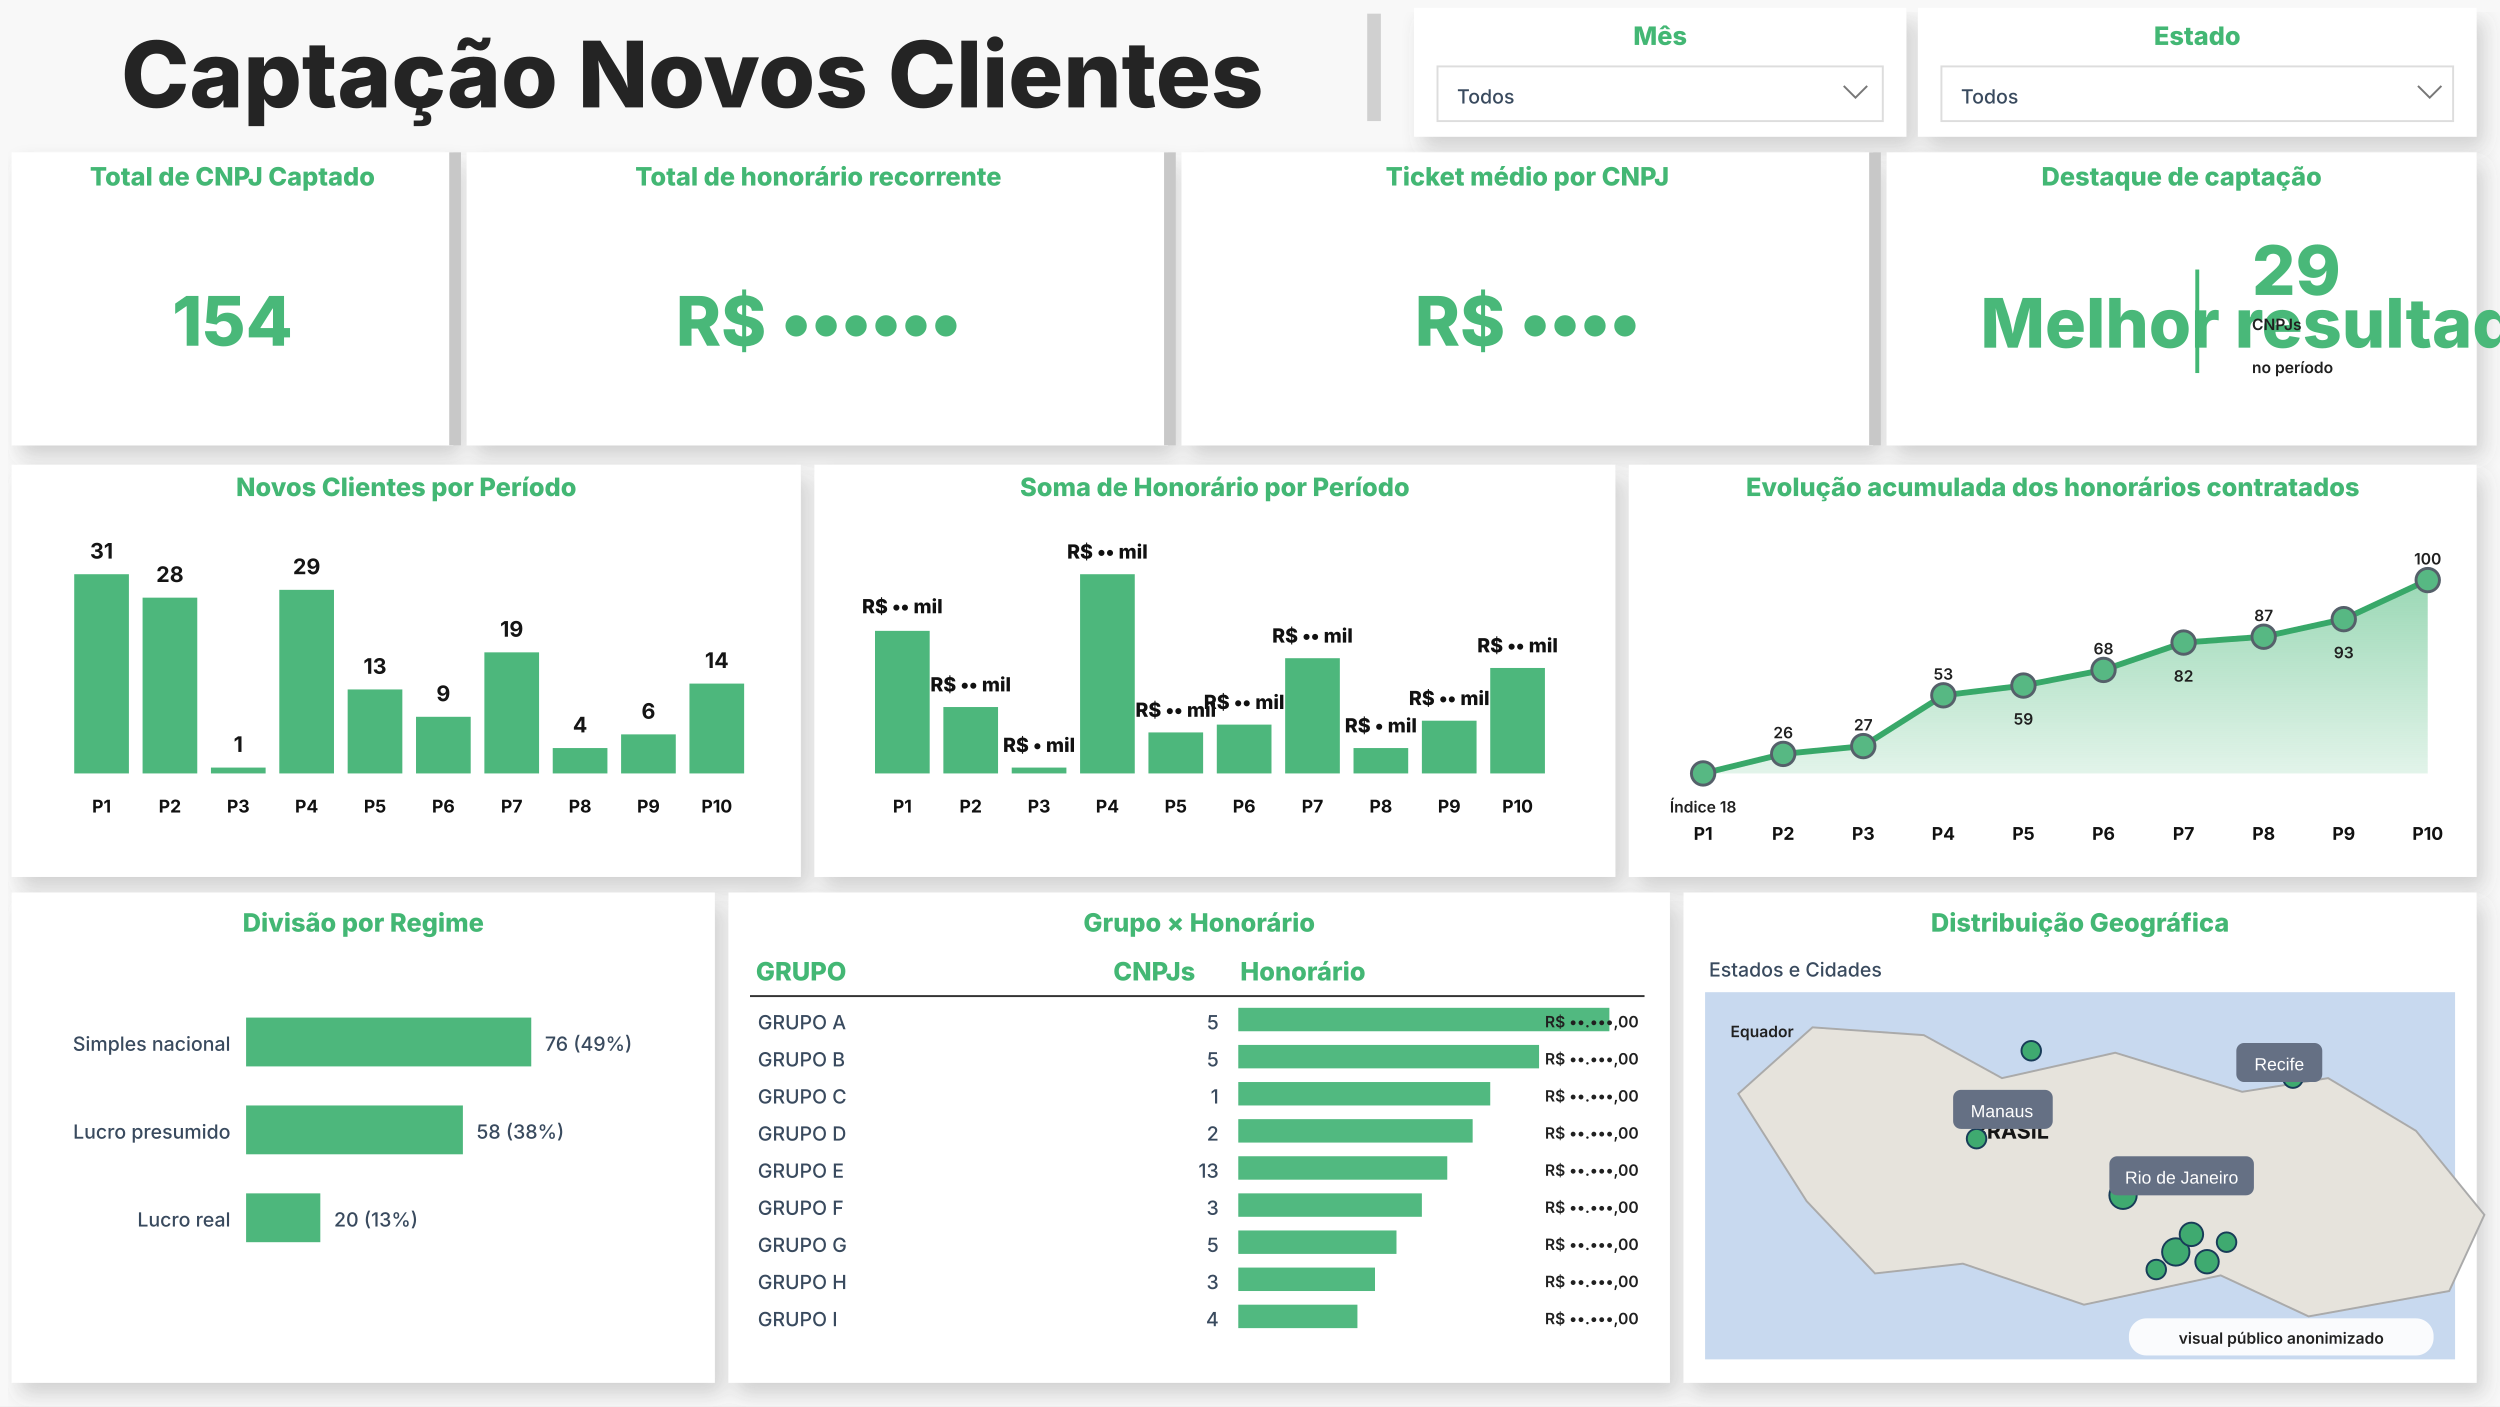
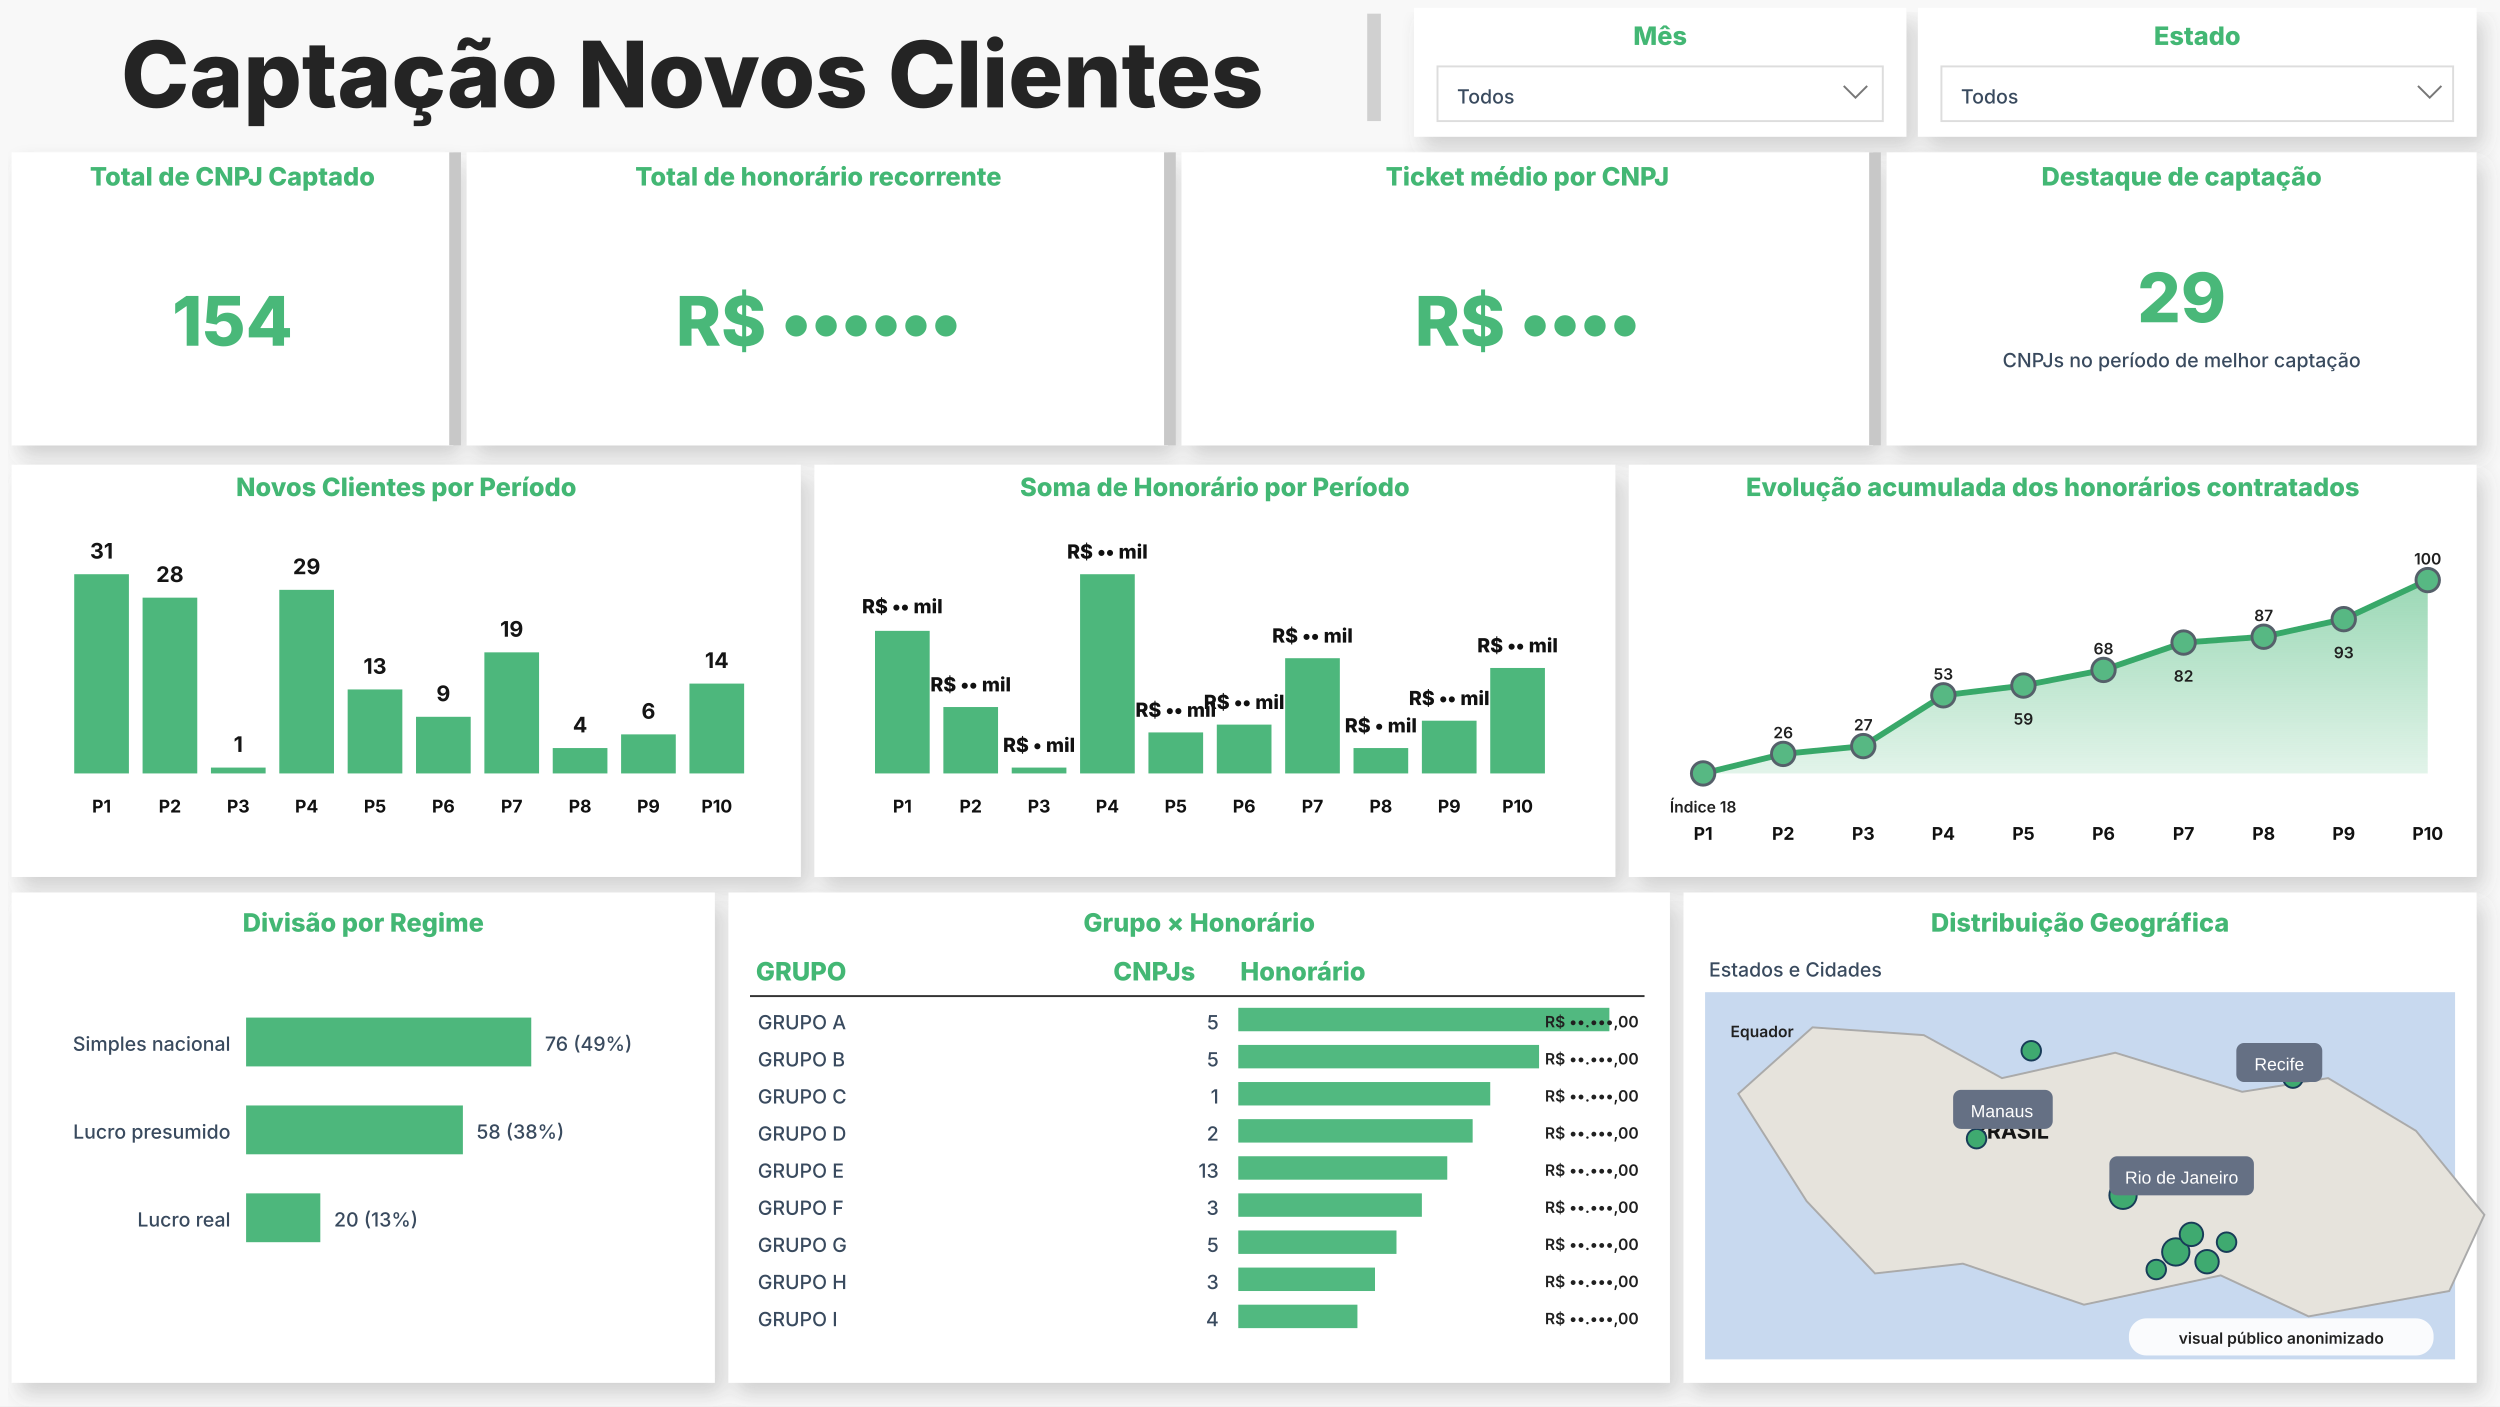
<svg xmlns="http://www.w3.org/2000/svg" width="1280" height="720" viewBox="0 0 1280 720" role="img" aria-labelledby="title desc">
  <defs>
    <filter id="shadow" x="-12%" y="-12%" width="124%" height="140%">
      <feDropShadow dx="4" dy="6" stdDeviation="5" flood-color="#5b5b5b" flood-opacity=".24" />
    </filter>
    <linearGradient id="area" x1="0" y1="0" x2="0" y2="1">
      <stop offset="0" stop-color="#49b879" stop-opacity=".55" />
      <stop offset="1" stop-color="#49b879" stop-opacity=".16" />
    </linearGradient>
    <style>
      .heading{font:800 47px Inter,Arial,sans-serif;fill:#242424}.green-title{font:800 13px Inter,Arial,sans-serif;fill:#43b774}.kpi{font:800 35px Inter,Arial,sans-serif;fill:#49b879}.label{font:700 11px Inter,Arial,sans-serif;fill:#151515}.small{font:500 10px Inter,Arial,sans-serif;fill:#394a5e}.tiny{font:600 8px Inter,Arial,sans-serif;fill:#202020}.month{font:700 9px Inter,Arial,sans-serif;fill:#111}.panel{fill:#fff}.divider{stroke:#c8c8c8;stroke-width:6}.grid{stroke:#e6e6e6;stroke-width:1}.green{fill:#4db77c}.green-stroke{stroke:#38a869}.muted{fill:#777}.money{font:800 10px Inter,Arial,sans-serif;fill:#111}
    </style>
  </defs>
  <rect width="1280" height="720" fill="#f8f8f8" />
  <text x="62" y="55" class="heading">Captação Novos Clientes</text>
  <rect x="700" y="7" width="7" height="55" fill="#d0d0d0" />
  <g filter="url(#shadow)">
    <rect x="724" y="4" width="252" height="66" fill="#fff" />
    <rect x="982" y="4" width="286" height="66" fill="#fff" />
  </g>
  <text x="850" y="23" text-anchor="middle" class="green-title">Mês</text>
  <rect x="736" y="34" width="228" height="28" fill="#fff" stroke="#ddd" />
  <text x="746" y="53" class="small" font-weight="700">Todos</text>
  <path d="M944 44l6 6 6-6" fill="none" stroke="#777" />
  <text x="1125" y="23" text-anchor="middle" class="green-title">Estado</text>
  <rect x="994" y="34" width="262" height="28" fill="#fff" stroke="#ddd" />
  <text x="1004" y="53" class="small" font-weight="700">Todos</text>
  <path d="M1238 44l6 6 6-6" fill="none" stroke="#777" />
  <g filter="url(#shadow)">
    <rect class="panel" x="6" y="78" width="226" height="150" />
    <rect class="panel" x="239" y="78" width="359" height="150" />
    <rect class="panel" x="605" y="78" width="354" height="150" />
    <rect class="panel" x="966" y="78" width="302" height="150" />
  </g>
  <line class="divider" x1="233" y1="78" x2="233" y2="228" />
  <line class="divider" x1="599" y1="78" x2="599" y2="228" />
  <line class="divider" x1="960" y1="78" x2="960" y2="228" />
  <text x="119" y="95" text-anchor="middle" class="green-title">Total de CNPJ Captado</text>
  <text x="119" y="177" text-anchor="middle" class="kpi">154</text>
  <text x="419" y="95" text-anchor="middle" class="green-title">Total de honorário recorrente</text>
  <text x="419" y="177" text-anchor="middle" class="kpi">R$ ••••••</text>
  <text x="782" y="95" text-anchor="middle" class="green-title">Ticket médio por CNPJ</text>
  <text x="782" y="177" text-anchor="middle" class="kpi">R$ ••••</text>
  <text x="1117" y="95" text-anchor="middle" class="green-title">Destaque de captação</text>
-   <text x="1014" y="178" class="kpi" font-size="24">Melhor resultado</text>
-   <line x1="1125" y1="138" x2="1125" y2="191" stroke="#43b774" stroke-width="2" />
-   <text x="1153" y="151" class="kpi" font-size="21">29</text>
-   <text x="1153" y="169" class="tiny">CNPJs</text>
-   <text x="1153" y="191" class="tiny">no período</text>
+   <text x="1117" y="165" text-anchor="middle" class="kpi">29</text>
+   <text x="1117" y="188" text-anchor="middle" class="small">CNPJs no período de melhor captação</text>
  <g filter="url(#shadow)">
    <rect class="panel" x="6" y="238" width="404" height="211" />
    <rect class="panel" x="417" y="238" width="410" height="211" />
    <rect class="panel" x="834" y="238" width="434" height="211" />
  </g>
  <text x="208" y="254" text-anchor="middle" class="green-title">Novos Clientes por Período</text>
  <g class="green">
    <rect x="38" y="294" width="28" height="102" />
    <rect x="73" y="306" width="28" height="90" />
    <rect x="108" y="393" width="28" height="3" />
    <rect x="143" y="302" width="28" height="94" />
    <rect x="178" y="353" width="28" height="43" />
    <rect x="213" y="367" width="28" height="29" />
    <rect x="248" y="334" width="28" height="62" />
    <rect x="283" y="383" width="28" height="13" />
    <rect x="318" y="376" width="28" height="20" />
    <rect x="353" y="350" width="28" height="46" />
  </g>
  <g class="label" text-anchor="middle">
    <text x="52" y="286">31</text>
    <text x="87" y="298">28</text>
    <text x="122" y="385">1</text>
    <text x="157" y="294">29</text>
    <text x="192" y="345">13</text>
    <text x="227" y="359">9</text>
    <text x="262" y="326">19</text>
    <text x="297" y="375">4</text>
    <text x="332" y="368">6</text>
    <text x="367" y="342">14</text>
  </g>
  <g class="month" text-anchor="middle">
    <text x="52" y="416">P1</text>
    <text x="87" y="416">P2</text>
    <text x="122" y="416">P3</text>
    <text x="157" y="416">P4</text>
    <text x="192" y="416">P5</text>
    <text x="227" y="416">P6</text>
    <text x="262" y="416">P7</text>
    <text x="297" y="416">P8</text>
    <text x="332" y="416">P9</text>
    <text x="367" y="416">P10</text>
  </g>
  <text x="622" y="254" text-anchor="middle" class="green-title">Soma de Honorário por Período</text>
  <g class="green">
    <rect x="448" y="323" width="28" height="73" />
    <rect x="483" y="362" width="28" height="34" />
    <rect x="518" y="393" width="28" height="3" />
    <rect x="553" y="294" width="28" height="102" />
    <rect x="588" y="375" width="28" height="21" />
    <rect x="623" y="371" width="28" height="25" />
    <rect x="658" y="337" width="28" height="59" />
    <rect x="693" y="383" width="28" height="13" />
    <rect x="728" y="369" width="28" height="27" />
    <rect x="763" y="342" width="28" height="54" />
  </g>
  <g class="money" text-anchor="middle">
    <text x="462" y="314">R$ •• mil</text>
    <text x="497" y="354">R$ •• mil</text>
    <text x="532" y="385">R$ • mil</text>
    <text x="567" y="286">R$ •• mil</text>
    <text x="602" y="367">R$ •• mil</text>
    <text x="637" y="363">R$ •• mil</text>
    <text x="672" y="329">R$ •• mil</text>
    <text x="707" y="375">R$ • mil</text>
    <text x="742" y="361">R$ •• mil</text>
    <text x="777" y="334">R$ •• mil</text>
  </g>
  <g class="month" text-anchor="middle">
    <text x="462" y="416">P1</text>
    <text x="497" y="416">P2</text>
    <text x="532" y="416">P3</text>
    <text x="567" y="416">P4</text>
    <text x="602" y="416">P5</text>
    <text x="637" y="416">P6</text>
    <text x="672" y="416">P7</text>
    <text x="707" y="416">P8</text>
    <text x="742" y="416">P9</text>
    <text x="777" y="416">P10</text>
  </g>
  <text x="1051" y="254" text-anchor="middle" class="green-title">Evolução acumulada dos honorários contratados</text>
  <path d="M872 396L913 386L954 382L995 356L1036 351L1077 343L1118 329L1159 326L1200 317L1243 297V396Z" fill="url(#area)" />
  <path d="M872 396L913 386L954 382L995 356L1036 351L1077 343L1118 329L1159 326L1200 317L1243 297" fill="none" class="green-stroke" stroke-width="3" />
  <g fill="#57b883" stroke="#55606a" stroke-width="1.5">
    <circle cx="872" cy="396" r="6" />
    <circle cx="913" cy="386" r="6" />
    <circle cx="954" cy="382" r="6" />
    <circle cx="995" cy="356" r="6" />
    <circle cx="1036" cy="351" r="6" />
    <circle cx="1077" cy="343" r="6" />
    <circle cx="1118" cy="329" r="6" />
    <circle cx="1159" cy="326" r="6" />
    <circle cx="1200" cy="317" r="6" />
    <circle cx="1243" cy="297" r="6" />
  </g>
  <g class="tiny" text-anchor="middle">
    <text x="872" y="416">Índice 18</text>
    <text x="913" y="378">26</text>
    <text x="954" y="374">27</text>
    <text x="995" y="348">53</text>
    <text x="1036" y="371">59</text>
    <text x="1077" y="335">68</text>
    <text x="1118" y="349">82</text>
    <text x="1159" y="318">87</text>
    <text x="1200" y="337">93</text>
    <text x="1243" y="289">100</text>
  </g>
  <g class="month" text-anchor="middle">
    <text x="872" y="430">P1</text>
    <text x="913" y="430">P2</text>
    <text x="954" y="430">P3</text>
    <text x="995" y="430">P4</text>
    <text x="1036" y="430">P5</text>
    <text x="1077" y="430">P6</text>
    <text x="1118" y="430">P7</text>
    <text x="1159" y="430">P8</text>
    <text x="1200" y="430">P9</text>
    <text x="1243" y="430">P10</text>
  </g>
  <g filter="url(#shadow)">
    <rect class="panel" x="6" y="457" width="360" height="251" />
    <rect class="panel" x="373" y="457" width="482" height="251" />
    <rect class="panel" x="862" y="457" width="406" height="251" />
  </g>
  <text x="186" y="477" text-anchor="middle" class="green-title">Divisão por Regime</text>
  <g class="small" text-anchor="end">
    <text x="118" y="538">Simples nacional</text>
    <text x="118" y="583">Lucro presumido</text>
    <text x="118" y="628">Lucro real</text>
  </g>
  <rect x="126" y="521" width="146" height="25" class="green" />
  <rect x="126" y="566" width="111" height="25" class="green" />
  <rect x="126" y="611" width="38" height="25" class="green" />
  <g class="small">
    <text x="279" y="538">76 (49%)</text>
    <text x="244" y="583">58 (38%)</text>
    <text x="171" y="628">20 (13%)</text>
  </g>
  <text x="614" y="477" text-anchor="middle" class="green-title">Grupo × Honorário</text>
  <text x="387" y="502" class="green-title">GRUPO</text>
  <text x="570" y="502" class="green-title">CNPJs</text>
  <text x="635" y="502" class="green-title">Honorário</text>
  <line x1="384" y1="510" x2="842" y2="510" stroke="#333" />
  <g class="small" fill="#35a86a">
    <text x="388" y="527">GRUPO A</text>
    <text x="388" y="546">GRUPO B</text>
    <text x="388" y="565">GRUPO C</text>
    <text x="388" y="584">GRUPO D</text>
    <text x="388" y="603">GRUPO E</text>
    <text x="388" y="622">GRUPO F</text>
    <text x="388" y="641">GRUPO G</text>
    <text x="388" y="660">GRUPO H</text>
    <text x="388" y="679">GRUPO I</text>
  </g>
  <g class="small" text-anchor="end">
    <text x="624" y="527">5</text>
    <text x="624" y="546">5</text>
    <text x="624" y="565">1</text>
    <text x="624" y="584">2</text>
    <text x="624" y="603">13</text>
    <text x="624" y="622">3</text>
    <text x="624" y="641">5</text>
    <text x="624" y="660">3</text>
    <text x="624" y="679">4</text>
  </g>
  <g fill="#51b980">
    <rect x="634" y="516" width="190" height="12" />
    <rect x="634" y="535" width="154" height="12" />
    <rect x="634" y="554" width="129" height="12" />
    <rect x="634" y="573" width="120" height="12" />
    <rect x="634" y="592" width="107" height="12" />
    <rect x="634" y="611" width="94" height="12" />
    <rect x="634" y="630" width="81" height="12" />
    <rect x="634" y="649" width="70" height="12" />
    <rect x="634" y="668" width="61" height="12" />
  </g>
  <g class="tiny" text-anchor="end">
    <text x="839" y="526">R$ ••.•••,00</text>
    <text x="839" y="545">R$ ••.•••,00</text>
    <text x="839" y="564">R$ ••.•••,00</text>
    <text x="839" y="583">R$ ••.•••,00</text>
    <text x="839" y="602">R$ ••.•••,00</text>
    <text x="839" y="621">R$ ••.•••,00</text>
    <text x="839" y="640">R$ ••.•••,00</text>
    <text x="839" y="659">R$ ••.•••,00</text>
    <text x="839" y="678">R$ ••.•••,00</text>
  </g>
  <text x="1065" y="477" text-anchor="middle" class="green-title">Distribuição Geográfica</text>
  <text x="875" y="500" class="small" fill="#3ead70">Estados e Cidades</text>
  <rect x="873" y="508" width="384" height="188" fill="#c8d9ef" />
  <path d="M890 560l38-34 57 4 40 22 58-13 65 20 44-7 45 27 35 43-18 39-72 13-45-21-70 15-62-21-45 5-35-37z" fill="#e6e3dc" stroke="#aaa" />
  <text x="1010" y="583" class="label" fill="#797979">BRASIL</text>
  <text x="886" y="531" class="tiny" fill="#606060">Equador</text>
  <g fill="#3faa70" stroke="#183c58" stroke-width="1">
    <circle cx="1114" cy="641" r="7" />
    <circle cx="1122" cy="632" r="6" />
    <circle cx="1130" cy="646" r="6" />
    <circle cx="1140" cy="636" r="5" />
    <circle cx="1104" cy="650" r="5" />
    <circle cx="1087" cy="612" r="7" />
    <circle cx="1012" cy="583" r="5" />
    <circle cx="1174" cy="552" r="5" />
    <circle cx="1040" cy="538" r="5" />
  </g>
  <g>
    <rect x="1080" y="592" width="74" height="20" rx="4" fill="#657084" />
    <text x="1117" y="606" text-anchor="middle" font-family="Arial" font-size="9" fill="#fff">Rio de Janeiro</text>
    <rect x="1145" y="534" width="44" height="20" rx="4" fill="#657084" />
    <text x="1167" y="548" text-anchor="middle" font-family="Arial" font-size="9" fill="#fff">Recife</text>
    <rect x="1000" y="558" width="51" height="20" rx="4" fill="#657084" />
    <text x="1025" y="572" text-anchor="middle" font-family="Arial" font-size="9" fill="#fff">Manaus</text>
  </g>
  <rect x="1090" y="675" width="156" height="19" rx="9" fill="#fff" opacity=".9" />
  <text x="1168" y="688" text-anchor="middle" class="tiny">visual público anonimizado</text>
</svg>
